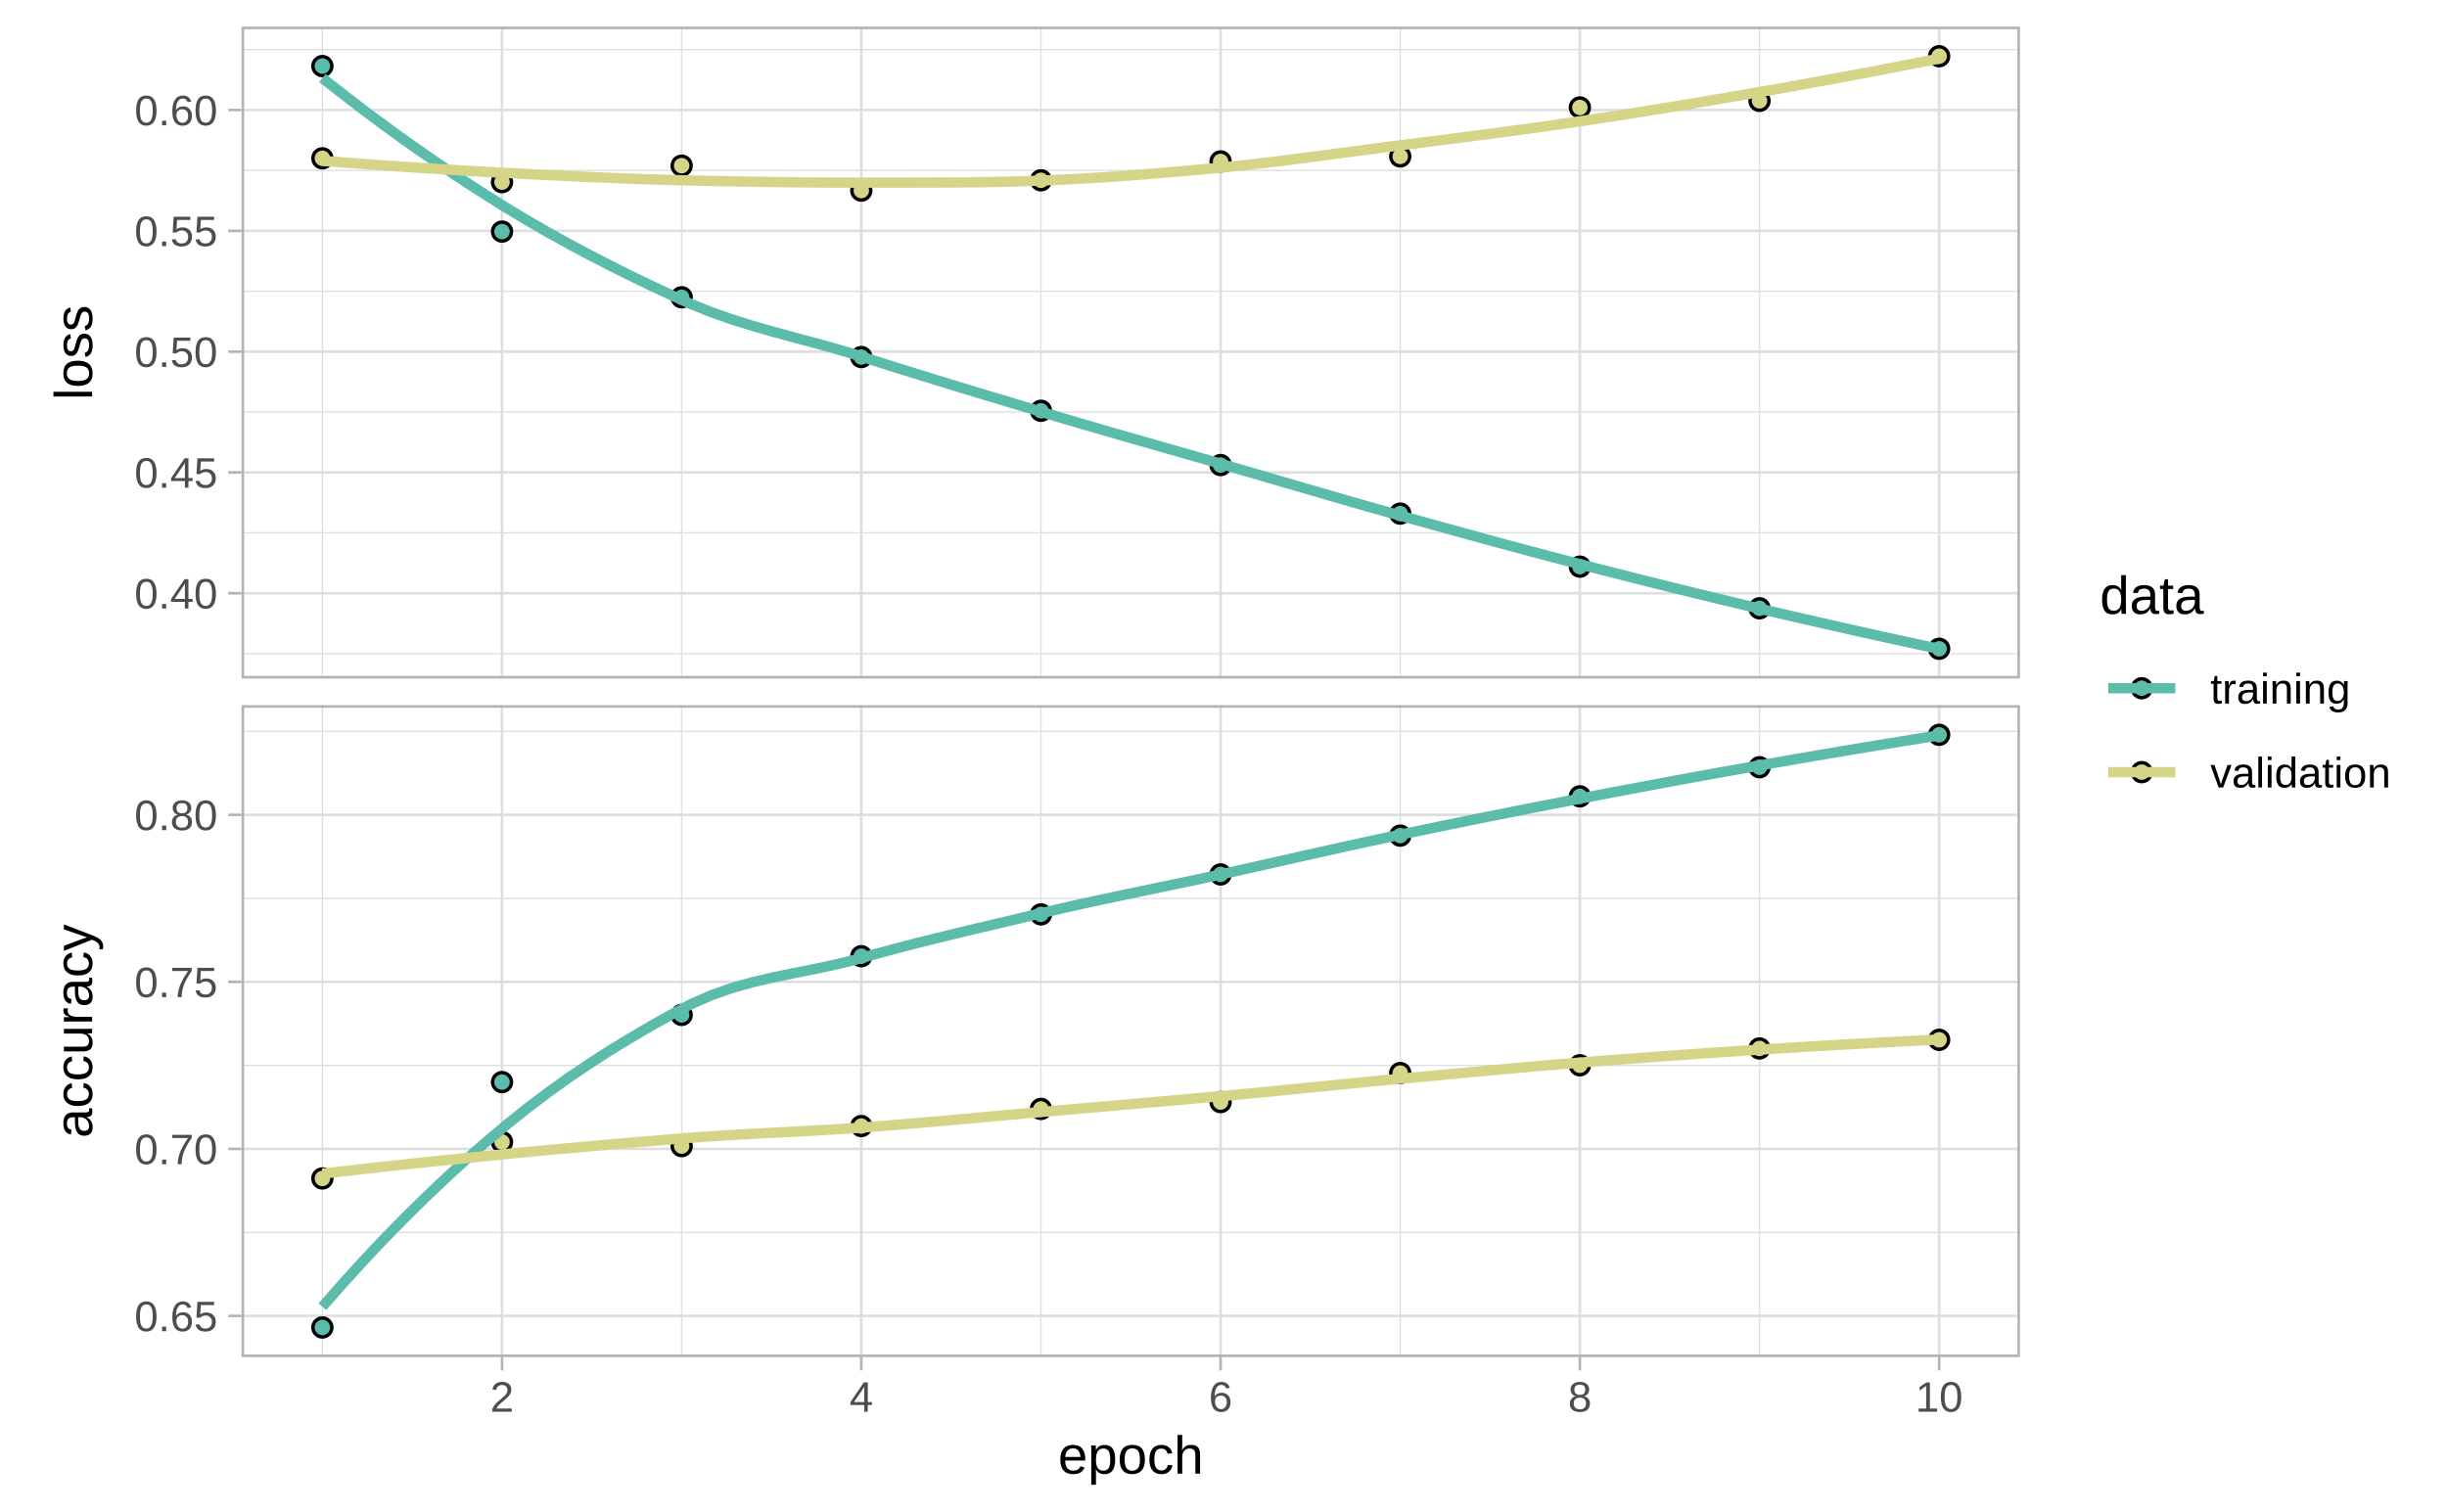
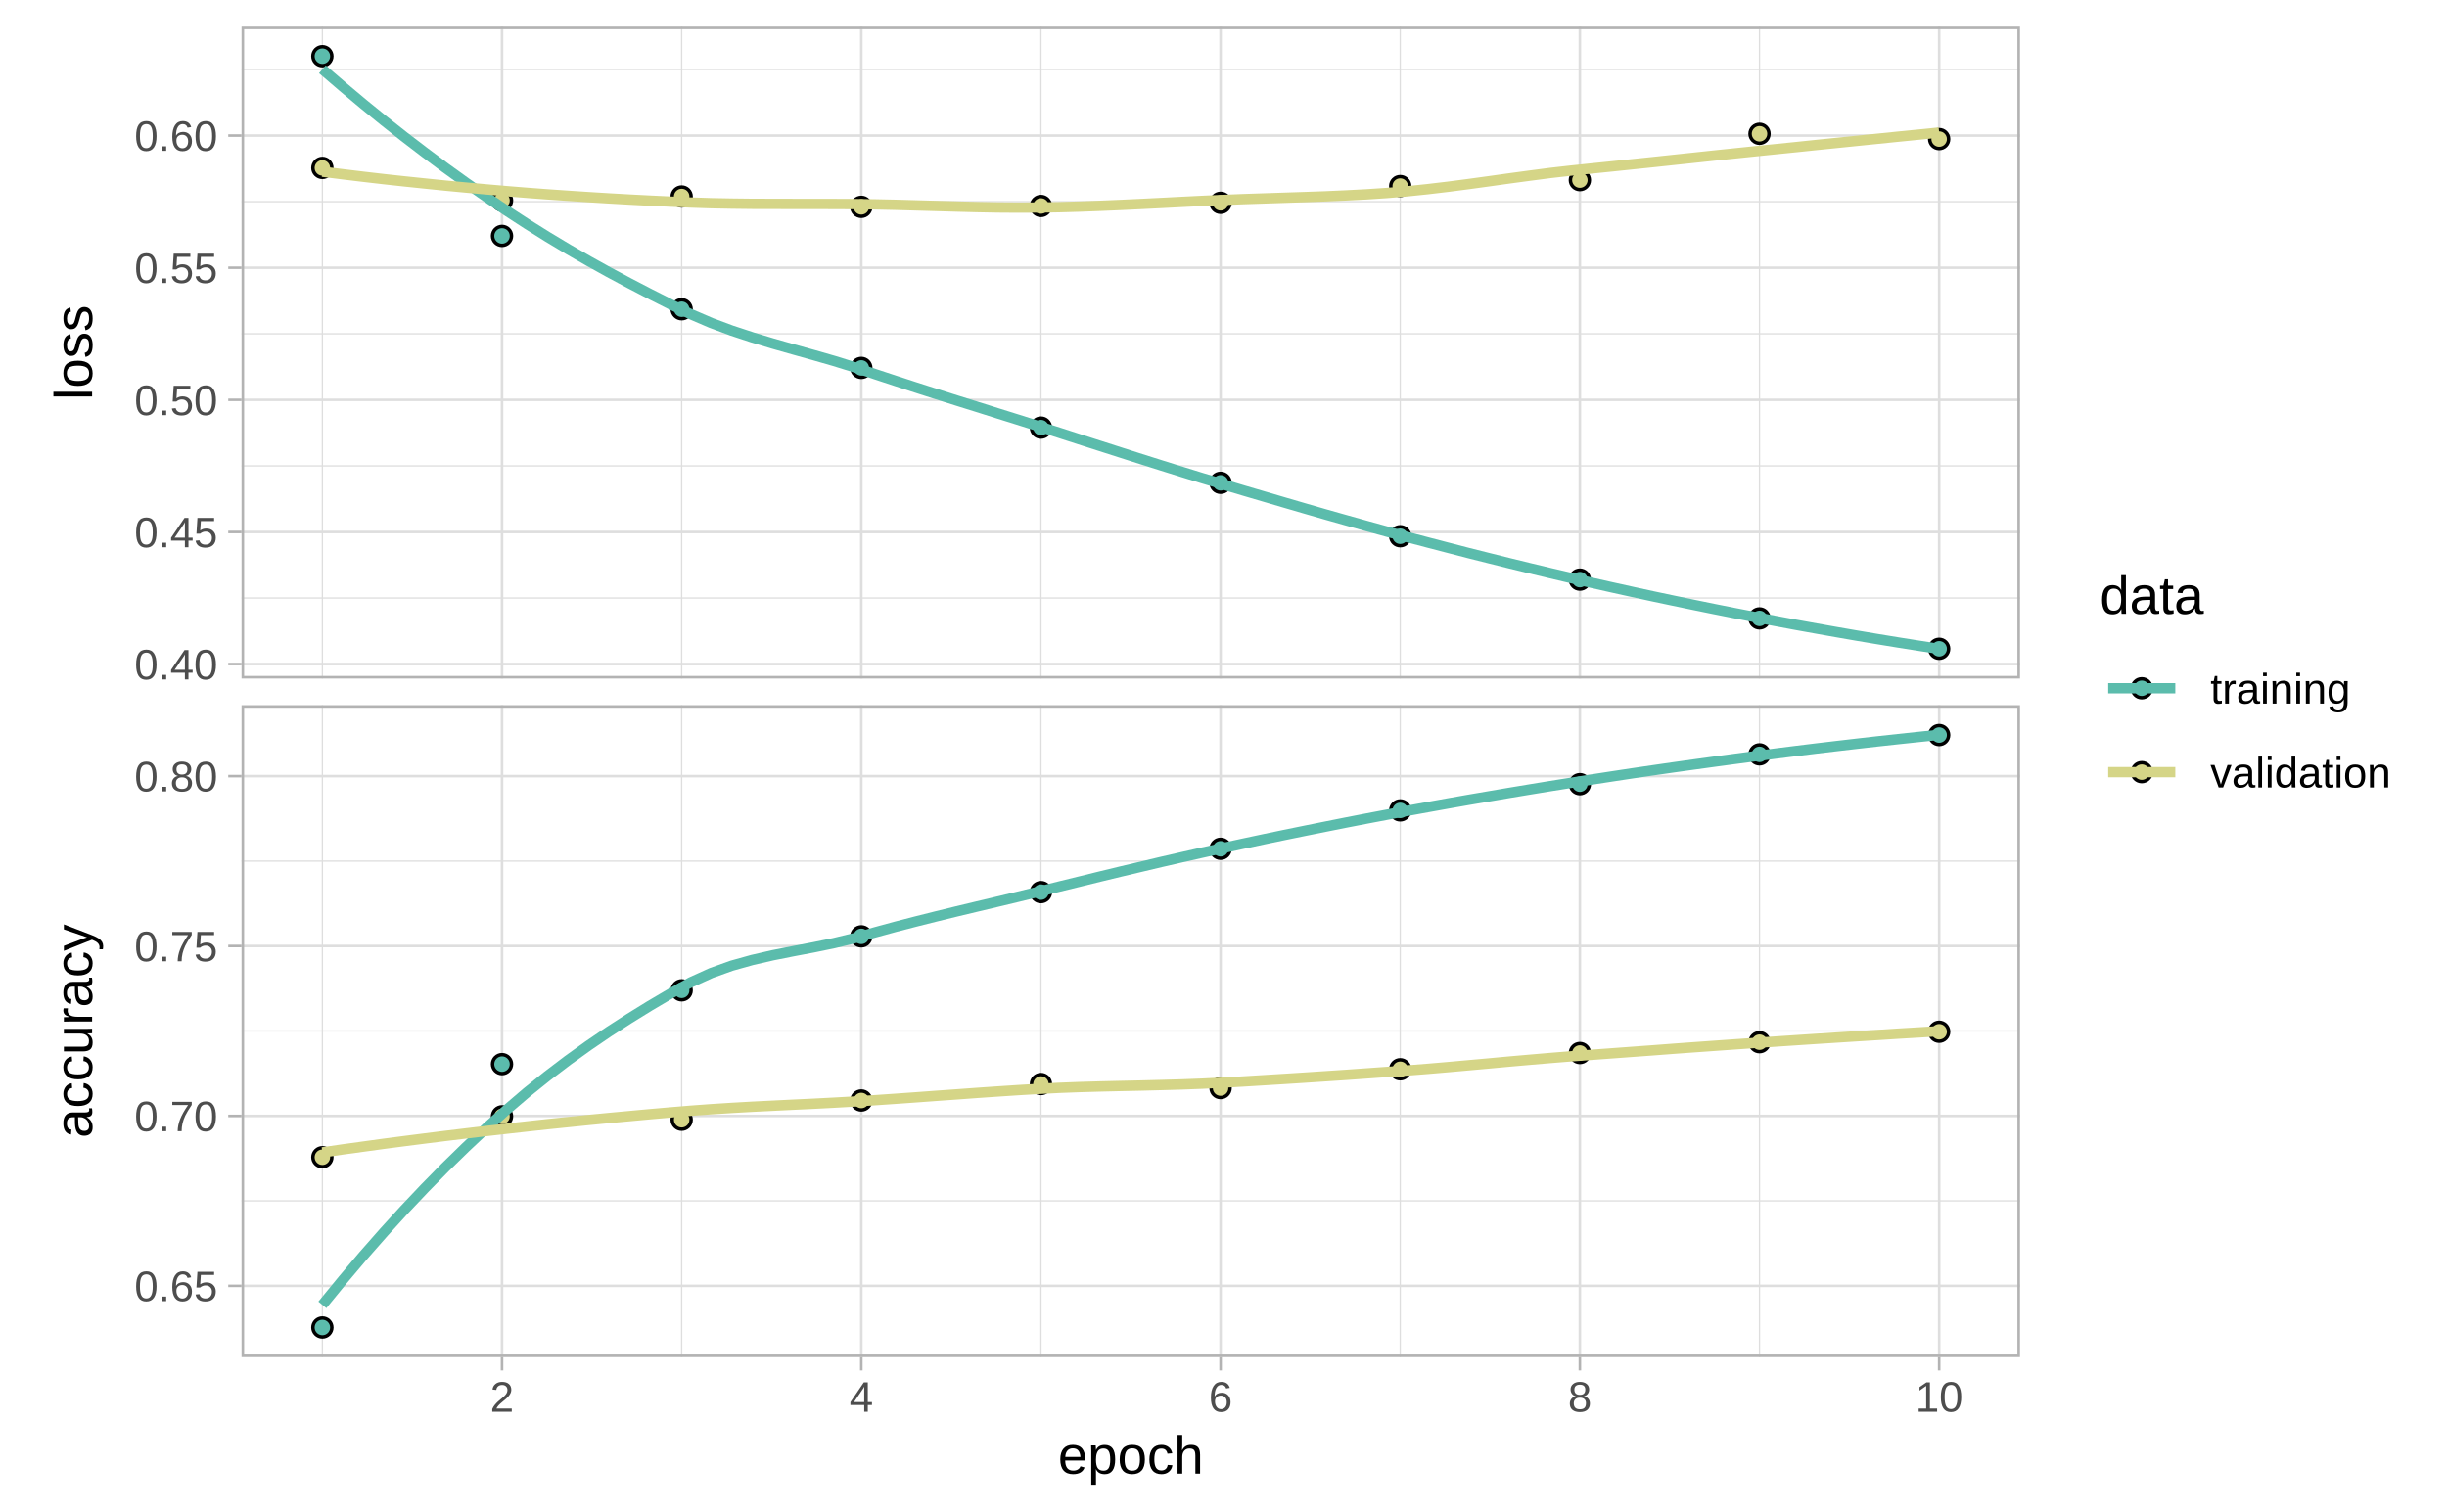
<svg xmlns="http://www.w3.org/2000/svg" class="svglite" width="504.00pt" height="311.47pt" viewBox="0 0 504.00 311.47">
  <defs>
    <style type="text/css">
    .svglite line, .svglite polyline, .svglite polygon, .svglite path, .svglite rect, .svglite circle {
      fill: none;
      stroke: #000000;
      stroke-linecap: round;
      stroke-linejoin: round;
      stroke-miterlimit: 10.00;
    }
  </style>
  </defs>
  <rect width="100%" height="100%" style="stroke: none; fill: #FFFFFF;" />
  <defs>
    <clipPath id="cpMC4wMHw1MDQuMDB8MC4wMHwzMTEuNDc=">
      <rect x="0.00" y="0.00" width="504.00" height="311.47" />
    </clipPath>
  </defs>
  <g clip-path="url(#cpMC4wMHw1MDQuMDB8MC4wMHwzMTEuNDc=)">
    <rect x="0.00" y="0" width="504.00" height="311.47" style="stroke-width: 1.07; stroke: #FFFFFF; fill: #FFFFFF;" />
  </g>
  <defs>
    <clipPath id="cpNDkuNzV8NDE2LjA1fDUuNDh8MTM5Ljc4">
      <rect x="49.75" y="5.48" width="366.30" height="134.30" />
    </clipPath>
  </defs>
  <g clip-path="url(#cpNDkuNzV8NDE2LjA1fDUuNDh8MTM5Ljc4)">
    <rect x="49.75" y="5.48" width="366.30" height="134.30" style="stroke-width: 1.07; stroke: none; fill: #FFFFFF;" />
-     <polyline points="49.75,134.65 416.05,134.65 " style="stroke-width: 0.27; stroke: #DEDEDE; stroke-linecap: butt;" />
-     <polyline points="49.75,109.76 416.05,109.76 " style="stroke-width: 0.27; stroke: #DEDEDE; stroke-linecap: butt;" />
-     <polyline points="49.75,84.88 416.05,84.88 " style="stroke-width: 0.27; stroke: #DEDEDE; stroke-linecap: butt;" />
-     <polyline points="49.75,59.99 416.05,59.99 " style="stroke-width: 0.27; stroke: #DEDEDE; stroke-linecap: butt;" />
-     <polyline points="49.75,35.11 416.05,35.11 " style="stroke-width: 0.27; stroke: #DEDEDE; stroke-linecap: butt;" />
-     <polyline points="49.75,10.22 416.05,10.22 " style="stroke-width: 0.27; stroke: #DEDEDE; stroke-linecap: butt;" />
+     <polyline points="49.75,123.19 416.05,123.19 " style="stroke-width: 0.27; stroke: #DEDEDE; stroke-linecap: butt;" />
+     <polyline points="49.75,95.98 416.05,95.98 " style="stroke-width: 0.27; stroke: #DEDEDE; stroke-linecap: butt;" />
+     <polyline points="49.75,68.76 416.05,68.76 " style="stroke-width: 0.27; stroke: #DEDEDE; stroke-linecap: butt;" />
+     <polyline points="49.75,41.54 416.05,41.54 " style="stroke-width: 0.27; stroke: #DEDEDE; stroke-linecap: butt;" />
+     <polyline points="49.75,14.32 416.05,14.32 " style="stroke-width: 0.27; stroke: #DEDEDE; stroke-linecap: butt;" />
    <polyline points="66.40,139.78 66.40,5.48 " style="stroke-width: 0.27; stroke: #DEDEDE; stroke-linecap: butt;" />
    <polyline points="140.40,139.78 140.40,5.48 " style="stroke-width: 0.27; stroke: #DEDEDE; stroke-linecap: butt;" />
    <polyline points="214.40,139.78 214.40,5.48 " style="stroke-width: 0.27; stroke: #DEDEDE; stroke-linecap: butt;" />
    <polyline points="288.40,139.78 288.40,5.48 " style="stroke-width: 0.27; stroke: #DEDEDE; stroke-linecap: butt;" />
    <polyline points="362.40,139.78 362.40,5.48 " style="stroke-width: 0.27; stroke: #DEDEDE; stroke-linecap: butt;" />
-     <polyline points="49.75,122.21 416.05,122.21 " style="stroke-width: 0.53; stroke: #DEDEDE; stroke-linecap: butt;" />
-     <polyline points="49.75,97.32 416.05,97.32 " style="stroke-width: 0.53; stroke: #DEDEDE; stroke-linecap: butt;" />
-     <polyline points="49.75,72.44 416.05,72.44 " style="stroke-width: 0.53; stroke: #DEDEDE; stroke-linecap: butt;" />
-     <polyline points="49.75,47.55 416.05,47.55 " style="stroke-width: 0.53; stroke: #DEDEDE; stroke-linecap: butt;" />
-     <polyline points="49.75,22.67 416.05,22.67 " style="stroke-width: 0.53; stroke: #DEDEDE; stroke-linecap: butt;" />
+     <polyline points="49.75,136.80 416.05,136.80 " style="stroke-width: 0.53; stroke: #DEDEDE; stroke-linecap: butt;" />
+     <polyline points="49.75,109.59 416.05,109.59 " style="stroke-width: 0.53; stroke: #DEDEDE; stroke-linecap: butt;" />
+     <polyline points="49.75,82.37 416.05,82.37 " style="stroke-width: 0.53; stroke: #DEDEDE; stroke-linecap: butt;" />
+     <polyline points="49.75,55.15 416.05,55.15 " style="stroke-width: 0.53; stroke: #DEDEDE; stroke-linecap: butt;" />
+     <polyline points="49.75,27.93 416.05,27.93 " style="stroke-width: 0.53; stroke: #DEDEDE; stroke-linecap: butt;" />
    <polyline points="103.40,139.78 103.40,5.48 " style="stroke-width: 0.53; stroke: #DEDEDE; stroke-linecap: butt;" />
    <polyline points="177.40,139.78 177.40,5.48 " style="stroke-width: 0.53; stroke: #DEDEDE; stroke-linecap: butt;" />
    <polyline points="251.40,139.78 251.40,5.48 " style="stroke-width: 0.53; stroke: #DEDEDE; stroke-linecap: butt;" />
    <polyline points="325.40,139.78 325.40,5.48 " style="stroke-width: 0.53; stroke: #DEDEDE; stroke-linecap: butt;" />
    <polyline points="399.40,139.78 399.40,5.48 " style="stroke-width: 0.53; stroke: #DEDEDE; stroke-linecap: butt;" />
-     <circle cx="66.40" cy="13.61" r="1.95" style="stroke-width: 0.71; fill: #5BBCAC;" />
-     <circle cx="103.40" cy="47.71" r="1.95" style="stroke-width: 0.71; fill: #5BBCAC;" />
-     <circle cx="140.40" cy="61.24" r="1.95" style="stroke-width: 0.71; fill: #5BBCAC;" />
-     <circle cx="177.40" cy="73.55" r="1.95" style="stroke-width: 0.71; fill: #5BBCAC;" />
-     <circle cx="214.40" cy="84.62" r="1.95" style="stroke-width: 0.71; fill: #5BBCAC;" />
-     <circle cx="251.40" cy="95.80" r="1.95" style="stroke-width: 0.71; fill: #5BBCAC;" />
-     <circle cx="288.40" cy="105.80" r="1.95" style="stroke-width: 0.71; fill: #5BBCAC;" />
-     <circle cx="325.40" cy="116.73" r="1.95" style="stroke-width: 0.71; fill: #5BBCAC;" />
-     <circle cx="362.40" cy="125.31" r="1.95" style="stroke-width: 0.71; fill: #5BBCAC;" />
+     <circle cx="66.40" cy="11.58" r="1.95" style="stroke-width: 0.71; fill: #5BBCAC;" />
+     <circle cx="103.40" cy="48.60" r="1.95" style="stroke-width: 0.71; fill: #5BBCAC;" />
+     <circle cx="140.40" cy="63.70" r="1.95" style="stroke-width: 0.71; fill: #5BBCAC;" />
+     <circle cx="177.40" cy="75.79" r="1.95" style="stroke-width: 0.71; fill: #5BBCAC;" />
+     <circle cx="214.40" cy="88.09" r="1.95" style="stroke-width: 0.71; fill: #5BBCAC;" />
+     <circle cx="251.40" cy="99.46" r="1.95" style="stroke-width: 0.71; fill: #5BBCAC;" />
+     <circle cx="288.40" cy="110.46" r="1.95" style="stroke-width: 0.71; fill: #5BBCAC;" />
+     <circle cx="325.40" cy="119.40" r="1.95" style="stroke-width: 0.71; fill: #5BBCAC;" />
+     <circle cx="362.40" cy="127.39" r="1.95" style="stroke-width: 0.71; fill: #5BBCAC;" />
    <circle cx="399.40" cy="133.65" r="1.95" style="stroke-width: 0.71; fill: #5BBCAC;" />
-     <circle cx="66.40" cy="32.61" r="1.95" style="stroke-width: 0.71; fill: #D5D587;" />
-     <circle cx="103.40" cy="37.52" r="1.95" style="stroke-width: 0.71; fill: #D5D587;" />
-     <circle cx="140.40" cy="34.13" r="1.95" style="stroke-width: 0.71; fill: #D5D587;" />
-     <circle cx="177.40" cy="39.26" r="1.95" style="stroke-width: 0.71; fill: #D5D587;" />
-     <circle cx="214.40" cy="37.14" r="1.95" style="stroke-width: 0.71; fill: #D5D587;" />
-     <circle cx="251.40" cy="33.26" r="1.95" style="stroke-width: 0.71; fill: #D5D587;" />
-     <circle cx="288.40" cy="32.22" r="1.95" style="stroke-width: 0.71; fill: #D5D587;" />
-     <circle cx="325.40" cy="22.14" r="1.95" style="stroke-width: 0.71; fill: #D5D587;" />
-     <circle cx="362.40" cy="20.77" r="1.95" style="stroke-width: 0.71; fill: #D5D587;" />
-     <circle cx="399.40" cy="11.58" r="1.95" style="stroke-width: 0.71; fill: #D5D587;" />
-     <polyline points="66.40,16.07 70.62,19.39 74.83,22.63 79.05,25.77 83.26,28.83 87.48,31.79 91.69,34.68 95.91,37.48 100.12,40.20 104.34,42.84 108.55,45.37 112.77,47.81 116.98,50.15 121.20,52.40 125.41,54.57 129.63,56.68 133.84,58.72 138.06,60.70 142.27,62.61 146.49,64.30 150.70,65.78 154.92,67.10 159.13,68.31 163.35,69.46 167.57,70.59 171.78,71.75 176.00,73.00 180.21,74.35 184.43,75.68 188.64,76.99 192.86,78.30 197.07,79.59 201.29,80.87 205.50,82.14 209.72,83.41 213.93,84.68 218.15,85.94 222.36,87.18 226.58,88.41 230.79,89.63 235.01,90.84 239.22,92.04 243.44,93.25 247.65,94.45 251.87,95.67 256.08,96.90 260.30,98.13 264.52,99.36 268.73,100.59 272.95,101.81 277.16,103.03 281.38,104.24 285.59,105.43 289.81,106.61 294.02,107.78 298.24,108.94 302.45,110.10 306.67,111.26 310.88,112.40 315.10,113.53 319.31,114.64 323.53,115.74 327.74,116.83 331.96,117.90 336.17,118.97 340.39,120.03 344.60,121.08 348.82,122.11 353.03,123.14 357.25,124.15 361.47,125.16 365.68,126.15 369.90,127.13 374.11,128.09 378.33,129.05 382.54,130.00 386.76,130.94 390.97,131.86 395.19,132.78 399.40,133.68 " style="stroke-width: 2.13; stroke: #5BBCAC; stroke-linecap: butt;" />
-     <polyline points="66.40,33.13 70.62,33.45 74.83,33.77 79.05,34.07 83.26,34.36 87.48,34.64 91.69,34.90 95.91,35.16 100.12,35.40 104.34,35.63 108.55,35.85 112.77,36.06 116.98,36.26 121.20,36.45 125.41,36.63 129.63,36.80 133.84,36.94 138.06,37.07 142.27,37.18 146.49,37.27 150.70,37.36 154.92,37.43 159.13,37.50 163.35,37.55 167.57,37.59 171.78,37.61 176.00,37.62 180.21,37.61 184.43,37.61 188.64,37.61 192.86,37.60 197.07,37.58 201.29,37.54 205.50,37.47 209.72,37.37 213.93,37.22 218.15,37.04 222.36,36.82 226.58,36.57 230.79,36.29 235.01,35.97 239.22,35.63 243.44,35.27 247.65,34.89 251.87,34.49 256.08,34.05 260.30,33.57 264.52,33.06 268.73,32.52 272.95,31.96 277.16,31.40 281.38,30.84 285.59,30.29 289.81,29.75 294.02,29.22 298.24,28.68 302.45,28.14 306.67,27.59 310.88,27.03 315.10,26.46 319.31,25.87 323.53,25.26 327.74,24.64 331.96,23.99 336.17,23.34 340.39,22.66 344.60,21.98 348.82,21.28 353.03,20.57 357.25,19.85 361.47,19.12 365.68,18.39 369.90,17.64 374.11,16.87 378.33,16.10 382.54,15.32 386.76,14.52 390.97,13.71 395.19,12.89 399.40,12.06 " style="stroke-width: 2.13; stroke: #D5D587; stroke-linecap: butt;" />
+     <circle cx="66.40" cy="34.59" r="1.95" style="stroke-width: 0.71; fill: #D5D587;" />
+     <circle cx="103.40" cy="41.30" r="1.95" style="stroke-width: 0.71; fill: #D5D587;" />
+     <circle cx="140.40" cy="40.48" r="1.95" style="stroke-width: 0.71; fill: #D5D587;" />
+     <circle cx="177.40" cy="42.61" r="1.95" style="stroke-width: 0.71; fill: #D5D587;" />
+     <circle cx="214.40" cy="42.43" r="1.95" style="stroke-width: 0.71; fill: #D5D587;" />
+     <circle cx="251.40" cy="41.78" r="1.95" style="stroke-width: 0.71; fill: #D5D587;" />
+     <circle cx="288.40" cy="38.33" r="1.95" style="stroke-width: 0.71; fill: #D5D587;" />
+     <circle cx="325.40" cy="37.10" r="1.95" style="stroke-width: 0.71; fill: #D5D587;" />
+     <circle cx="362.40" cy="27.56" r="1.95" style="stroke-width: 0.71; fill: #D5D587;" />
+     <circle cx="399.40" cy="28.65" r="1.95" style="stroke-width: 0.71; fill: #D5D587;" />
+     <polyline points="66.40,14.27 70.62,17.89 74.83,21.42 79.05,24.85 83.26,28.18 87.48,31.41 91.69,34.55 95.91,37.59 100.12,40.54 104.34,43.41 108.55,46.15 112.77,48.79 116.98,51.32 121.20,53.75 125.41,56.09 129.63,58.35 133.84,60.54 138.06,62.67 142.27,64.72 146.49,66.53 150.70,68.10 154.92,69.49 159.13,70.76 163.35,71.96 167.57,73.14 171.78,74.35 176.00,75.66 180.21,77.07 184.43,78.46 188.64,79.83 192.86,81.18 197.07,82.51 201.29,83.83 205.50,85.16 209.72,86.48 213.93,87.81 218.15,89.15 222.36,90.51 226.58,91.86 230.79,93.21 235.01,94.56 239.22,95.89 243.44,97.21 247.65,98.51 251.87,99.77 256.08,101.03 260.30,102.27 264.52,103.51 268.73,104.74 272.95,105.96 277.16,107.15 281.38,108.33 285.59,109.49 289.81,110.62 294.02,111.73 298.24,112.83 302.45,113.92 306.67,114.98 310.88,116.03 315.10,117.06 319.31,118.07 323.53,119.06 327.74,120.03 331.96,120.98 336.17,121.91 340.39,122.83 344.60,123.72 348.82,124.60 353.03,125.46 357.25,126.30 361.47,127.12 365.68,127.92 369.90,128.71 374.11,129.47 378.33,130.22 382.54,130.95 386.76,131.66 390.97,132.35 395.19,133.02 399.40,133.68 " style="stroke-width: 2.13; stroke: #5BBCAC; stroke-linecap: butt;" />
+     <polyline points="66.40,35.37 70.62,35.90 74.83,36.41 79.05,36.90 83.26,37.36 87.48,37.80 91.69,38.23 95.91,38.63 100.12,39.01 104.34,39.38 108.55,39.72 112.77,40.04 116.98,40.33 121.20,40.61 125.41,40.87 129.63,41.11 133.84,41.33 138.06,41.53 142.27,41.72 146.49,41.86 150.70,41.94 154.92,41.99 159.13,42.00 163.35,42.01 167.57,42.01 171.78,42.02 176.00,42.04 180.21,42.10 184.43,42.19 188.64,42.31 192.86,42.43 197.07,42.55 201.29,42.66 205.50,42.74 209.72,42.77 213.93,42.75 218.15,42.68 222.36,42.56 226.58,42.40 230.79,42.22 235.01,42.02 239.22,41.81 243.44,41.59 247.65,41.38 251.87,41.19 256.08,41.02 260.30,40.88 264.52,40.74 268.73,40.60 272.95,40.45 277.16,40.26 281.38,40.04 285.59,39.76 289.81,39.41 294.02,38.97 298.24,38.47 302.45,37.92 306.67,37.34 310.88,36.75 315.10,36.18 319.31,35.63 323.53,35.15 327.74,34.71 331.96,34.28 336.17,33.84 340.39,33.40 344.60,32.95 348.82,32.50 353.03,32.05 357.25,31.61 361.47,31.17 365.68,30.74 369.90,30.31 374.11,29.87 378.33,29.44 382.54,29.01 386.76,28.58 390.97,28.15 395.19,27.73 399.40,27.30 " style="stroke-width: 2.13; stroke: #D5D587; stroke-linecap: butt;" />
    <rect x="49.75" y="5.48" width="366.30" height="134.30" style="stroke-width: 1.07; stroke: #B3B3B3;" />
  </g>
  <g clip-path="url(#cpMC4wMHw1MDQuMDB8MC4wMHwzMTEuNDc=)">
</g>
  <defs>
    <clipPath id="cpNDkuNzV8NDE2LjA1fDE0NS4yNnwyNzkuNTc=">
      <rect x="49.75" y="145.26" width="366.30" height="134.30" />
    </clipPath>
  </defs>
  <g clip-path="url(#cpNDkuNzV8NDE2LjA1fDE0NS4yNnwyNzkuNTc=)">
    <rect x="49.75" y="145.26" width="366.30" height="134.30" style="stroke-width: 1.07; stroke: none; fill: #FFFFFF;" />
-     <polyline points="49.75,253.88 416.05,253.88 " style="stroke-width: 0.27; stroke: #DEDEDE; stroke-linecap: butt;" />
-     <polyline points="49.75,219.47 416.05,219.47 " style="stroke-width: 0.27; stroke: #DEDEDE; stroke-linecap: butt;" />
-     <polyline points="49.75,185.06 416.05,185.06 " style="stroke-width: 0.27; stroke: #DEDEDE; stroke-linecap: butt;" />
-     <polyline points="49.75,150.65 416.05,150.65 " style="stroke-width: 0.27; stroke: #DEDEDE; stroke-linecap: butt;" />
+     <polyline points="49.75,247.38 416.05,247.38 " style="stroke-width: 0.27; stroke: #DEDEDE; stroke-linecap: butt;" />
+     <polyline points="49.75,212.38 416.05,212.38 " style="stroke-width: 0.27; stroke: #DEDEDE; stroke-linecap: butt;" />
+     <polyline points="49.75,177.38 416.05,177.38 " style="stroke-width: 0.27; stroke: #DEDEDE; stroke-linecap: butt;" />
    <polyline points="66.40,279.57 66.40,145.26 " style="stroke-width: 0.27; stroke: #DEDEDE; stroke-linecap: butt;" />
    <polyline points="140.40,279.57 140.40,145.26 " style="stroke-width: 0.27; stroke: #DEDEDE; stroke-linecap: butt;" />
    <polyline points="214.40,279.57 214.40,145.26 " style="stroke-width: 0.27; stroke: #DEDEDE; stroke-linecap: butt;" />
    <polyline points="288.40,279.57 288.40,145.26 " style="stroke-width: 0.27; stroke: #DEDEDE; stroke-linecap: butt;" />
    <polyline points="362.40,279.57 362.40,145.26 " style="stroke-width: 0.27; stroke: #DEDEDE; stroke-linecap: butt;" />
-     <polyline points="49.75,271.08 416.05,271.08 " style="stroke-width: 0.53; stroke: #DEDEDE; stroke-linecap: butt;" />
-     <polyline points="49.75,236.67 416.05,236.67 " style="stroke-width: 0.53; stroke: #DEDEDE; stroke-linecap: butt;" />
-     <polyline points="49.75,202.26 416.05,202.26 " style="stroke-width: 0.53; stroke: #DEDEDE; stroke-linecap: butt;" />
-     <polyline points="49.75,167.86 416.05,167.86 " style="stroke-width: 0.53; stroke: #DEDEDE; stroke-linecap: butt;" />
+     <polyline points="49.75,264.88 416.05,264.88 " style="stroke-width: 0.53; stroke: #DEDEDE; stroke-linecap: butt;" />
+     <polyline points="49.75,229.88 416.05,229.88 " style="stroke-width: 0.53; stroke: #DEDEDE; stroke-linecap: butt;" />
+     <polyline points="49.75,194.88 416.05,194.88 " style="stroke-width: 0.53; stroke: #DEDEDE; stroke-linecap: butt;" />
+     <polyline points="49.75,159.88 416.05,159.88 " style="stroke-width: 0.53; stroke: #DEDEDE; stroke-linecap: butt;" />
    <polyline points="103.40,279.57 103.40,145.26 " style="stroke-width: 0.53; stroke: #DEDEDE; stroke-linecap: butt;" />
    <polyline points="177.40,279.57 177.40,145.26 " style="stroke-width: 0.53; stroke: #DEDEDE; stroke-linecap: butt;" />
    <polyline points="251.40,279.57 251.40,145.26 " style="stroke-width: 0.53; stroke: #DEDEDE; stroke-linecap: butt;" />
    <polyline points="325.40,279.57 325.40,145.26 " style="stroke-width: 0.53; stroke: #DEDEDE; stroke-linecap: butt;" />
    <polyline points="399.40,279.57 399.40,145.26 " style="stroke-width: 0.53; stroke: #DEDEDE; stroke-linecap: butt;" />
    <circle cx="66.40" cy="273.46" r="1.95" style="stroke-width: 0.71; fill: #5BBCAC;" />
-     <circle cx="103.40" cy="222.91" r="1.95" style="stroke-width: 0.71; fill: #5BBCAC;" />
-     <circle cx="140.40" cy="209.07" r="1.95" style="stroke-width: 0.71; fill: #5BBCAC;" />
-     <circle cx="177.40" cy="196.98" r="1.95" style="stroke-width: 0.71; fill: #5BBCAC;" />
-     <circle cx="214.40" cy="188.36" r="1.95" style="stroke-width: 0.71; fill: #5BBCAC;" />
-     <circle cx="251.40" cy="180.13" r="1.95" style="stroke-width: 0.71; fill: #5BBCAC;" />
-     <circle cx="288.40" cy="172.14" r="1.95" style="stroke-width: 0.71; fill: #5BBCAC;" />
-     <circle cx="325.40" cy="164.05" r="1.95" style="stroke-width: 0.71; fill: #5BBCAC;" />
-     <circle cx="362.40" cy="158.05" r="1.95" style="stroke-width: 0.71; fill: #5BBCAC;" />
-     <circle cx="399.40" cy="151.37" r="1.95" style="stroke-width: 0.71; fill: #5BBCAC;" />
-     <circle cx="66.40" cy="242.76" r="1.95" style="stroke-width: 0.71; fill: #D5D587;" />
-     <circle cx="103.40" cy="235.25" r="1.95" style="stroke-width: 0.71; fill: #D5D587;" />
-     <circle cx="140.40" cy="236.10" r="1.95" style="stroke-width: 0.71; fill: #D5D587;" />
-     <circle cx="177.40" cy="231.97" r="1.95" style="stroke-width: 0.71; fill: #D5D587;" />
-     <circle cx="214.40" cy="228.44" r="1.95" style="stroke-width: 0.71; fill: #D5D587;" />
-     <circle cx="251.40" cy="227.03" r="1.95" style="stroke-width: 0.71; fill: #D5D587;" />
-     <circle cx="288.40" cy="221.05" r="1.95" style="stroke-width: 0.71; fill: #D5D587;" />
-     <circle cx="325.40" cy="219.45" r="1.95" style="stroke-width: 0.71; fill: #D5D587;" />
-     <circle cx="362.40" cy="215.98" r="1.95" style="stroke-width: 0.71; fill: #D5D587;" />
-     <circle cx="399.40" cy="214.20" r="1.95" style="stroke-width: 0.71; fill: #D5D587;" />
-     <polyline points="66.40,269.19 70.62,264.39 74.83,259.75 79.05,255.28 83.26,250.97 87.48,246.81 91.69,242.81 95.91,238.95 100.12,235.25 104.34,231.70 108.55,228.32 112.77,225.13 116.98,222.11 121.20,219.25 125.41,216.53 129.63,213.95 133.84,211.48 138.06,209.11 142.27,206.88 146.49,205.03 150.70,203.55 154.92,202.36 159.13,201.37 163.35,200.50 167.57,199.66 171.78,198.77 176.00,197.74 180.21,196.56 184.43,195.42 188.64,194.33 192.86,193.28 197.07,192.25 201.29,191.24 205.50,190.25 209.72,189.25 213.93,188.24 218.15,187.25 222.36,186.30 226.58,185.38 230.79,184.49 235.01,183.61 239.22,182.73 243.44,181.85 247.65,180.96 251.87,180.04 256.08,179.10 260.30,178.15 264.52,177.20 268.73,176.25 272.95,175.31 277.16,174.37 281.38,173.45 285.59,172.54 289.81,171.65 294.02,170.78 298.24,169.91 302.45,169.05 306.67,168.20 310.88,167.36 315.10,166.52 319.31,165.70 323.53,164.88 327.74,164.07 331.96,163.26 336.17,162.47 340.39,161.68 344.60,160.89 348.82,160.12 353.03,159.35 357.25,158.60 361.47,157.85 365.68,157.11 369.90,156.38 374.11,155.65 378.33,154.94 382.54,154.23 386.76,153.53 390.97,152.84 395.19,152.15 399.40,151.48 " style="stroke-width: 2.13; stroke: #5BBCAC; stroke-linecap: butt;" />
-     <polyline points="66.40,241.77 70.62,241.29 74.83,240.81 79.05,240.34 83.26,239.89 87.48,239.44 91.69,239.00 95.91,238.57 100.12,238.14 104.34,237.72 108.55,237.32 112.77,236.92 116.98,236.54 121.20,236.16 125.41,235.79 129.63,235.42 133.84,235.07 138.06,234.71 142.27,234.37 146.49,234.07 150.70,233.81 154.92,233.57 159.13,233.35 163.35,233.13 167.57,232.91 171.78,232.66 176.00,232.39 180.21,232.07 184.43,231.73 188.64,231.38 192.86,231.01 197.07,230.64 201.29,230.26 205.50,229.87 209.72,229.49 213.93,229.12 218.15,228.75 222.36,228.38 226.58,228.01 230.79,227.64 235.01,227.27 239.22,226.90 243.44,226.53 247.65,226.15 251.87,225.77 256.08,225.38 260.30,224.98 264.52,224.56 268.73,224.14 272.95,223.72 277.16,223.30 281.38,222.89 285.59,222.48 289.81,222.09 294.02,221.70 298.24,221.31 302.45,220.92 306.67,220.52 310.88,220.14 315.10,219.76 319.31,219.40 323.53,219.05 327.74,218.71 331.96,218.39 336.17,218.07 340.39,217.75 344.60,217.44 348.82,217.14 353.03,216.85 357.25,216.57 361.47,216.29 365.68,216.02 369.90,215.76 374.11,215.51 378.33,215.26 382.54,215.03 386.76,214.79 390.97,214.57 395.19,214.35 399.40,214.14 " style="stroke-width: 2.13; stroke: #D5D587; stroke-linecap: butt;" />
+     <circle cx="103.40" cy="219.21" r="1.95" style="stroke-width: 0.71; fill: #5BBCAC;" />
+     <circle cx="140.40" cy="204.01" r="1.95" style="stroke-width: 0.71; fill: #5BBCAC;" />
+     <circle cx="177.40" cy="192.89" r="1.95" style="stroke-width: 0.71; fill: #5BBCAC;" />
+     <circle cx="214.40" cy="183.78" r="1.95" style="stroke-width: 0.71; fill: #5BBCAC;" />
+     <circle cx="251.40" cy="174.85" r="1.95" style="stroke-width: 0.71; fill: #5BBCAC;" />
+     <circle cx="288.40" cy="166.94" r="1.95" style="stroke-width: 0.71; fill: #5BBCAC;" />
+     <circle cx="325.40" cy="161.54" r="1.95" style="stroke-width: 0.71; fill: #5BBCAC;" />
+     <circle cx="362.40" cy="155.40" r="1.95" style="stroke-width: 0.71; fill: #5BBCAC;" />
+     <circle cx="399.40" cy="151.42" r="1.95" style="stroke-width: 0.71; fill: #5BBCAC;" />
+     <circle cx="66.40" cy="238.39" r="1.95" style="stroke-width: 0.71; fill: #D5D587;" />
+     <circle cx="103.40" cy="229.96" r="1.95" style="stroke-width: 0.71; fill: #D5D587;" />
+     <circle cx="140.40" cy="230.66" r="1.95" style="stroke-width: 0.71; fill: #D5D587;" />
+     <circle cx="177.40" cy="226.70" r="1.95" style="stroke-width: 0.71; fill: #D5D587;" />
+     <circle cx="214.40" cy="223.31" r="1.95" style="stroke-width: 0.71; fill: #D5D587;" />
+     <circle cx="251.40" cy="224.14" r="1.95" style="stroke-width: 0.71; fill: #D5D587;" />
+     <circle cx="288.40" cy="220.27" r="1.95" style="stroke-width: 0.71; fill: #D5D587;" />
+     <circle cx="325.40" cy="216.92" r="1.95" style="stroke-width: 0.71; fill: #D5D587;" />
+     <circle cx="362.40" cy="214.69" r="1.95" style="stroke-width: 0.71; fill: #D5D587;" />
+     <circle cx="399.40" cy="212.54" r="1.95" style="stroke-width: 0.71; fill: #D5D587;" />
+     <polyline points="66.40,268.80 70.62,263.64 74.83,258.66 79.05,253.86 83.26,249.23 87.48,244.77 91.69,240.48 95.91,236.36 100.12,232.40 104.34,228.61 108.55,225.01 112.77,221.62 116.98,218.42 121.20,215.39 125.41,212.52 129.63,209.80 133.84,207.20 138.06,204.71 142.27,202.36 146.49,200.45 150.70,198.94 154.92,197.76 159.13,196.79 163.35,195.95 167.57,195.15 171.78,194.28 176.00,193.26 180.21,192.07 184.43,190.92 188.64,189.83 192.86,188.77 197.07,187.74 201.29,186.73 205.50,185.73 209.72,184.72 213.93,183.69 218.15,182.64 222.36,181.61 226.58,180.57 230.79,179.55 235.01,178.55 239.22,177.55 243.44,176.58 247.65,175.63 251.87,174.70 256.08,173.79 260.30,172.89 264.52,172.01 268.73,171.15 272.95,170.30 277.16,169.46 281.38,168.64 285.59,167.84 289.81,167.04 294.02,166.27 298.24,165.51 302.45,164.77 306.67,164.05 310.88,163.33 315.10,162.63 319.31,161.94 323.53,161.27 327.74,160.60 331.96,159.95 336.17,159.31 340.39,158.69 344.60,158.08 348.82,157.49 353.03,156.91 357.25,156.34 361.47,155.78 365.68,155.24 369.90,154.71 374.11,154.19 378.33,153.69 382.54,153.20 386.76,152.72 390.97,152.26 395.19,151.81 399.40,151.37 " style="stroke-width: 2.13; stroke: #5BBCAC; stroke-linecap: butt;" />
+     <polyline points="66.40,237.39 70.62,236.78 74.83,236.20 79.05,235.62 83.26,235.07 87.48,234.53 91.69,234.00 95.91,233.49 100.12,232.99 104.34,232.51 108.55,232.04 112.77,231.58 116.98,231.15 121.20,230.72 125.41,230.31 129.63,229.92 133.84,229.53 138.06,229.16 142.27,228.81 146.49,228.50 150.70,228.23 154.92,227.99 159.13,227.78 163.35,227.57 167.57,227.37 171.78,227.15 176.00,226.91 180.21,226.64 184.43,226.35 188.64,226.05 192.86,225.74 197.07,225.44 201.29,225.13 205.50,224.84 209.72,224.56 213.93,224.31 218.15,224.09 222.36,223.93 226.58,223.81 230.79,223.71 235.01,223.62 239.22,223.51 243.44,223.39 247.65,223.23 251.87,223.02 256.08,222.78 260.30,222.52 264.52,222.26 268.73,221.99 272.95,221.71 277.16,221.43 281.38,221.13 285.59,220.83 289.81,220.52 294.02,220.19 298.24,219.83 302.45,219.45 306.67,219.07 310.88,218.68 315.10,218.31 319.31,217.95 323.53,217.61 327.74,217.30 331.96,216.99 336.17,216.68 340.39,216.37 344.60,216.05 348.82,215.74 353.03,215.44 357.25,215.14 361.47,214.85 365.68,214.56 369.90,214.28 374.11,214.00 378.33,213.73 382.54,213.46 386.76,213.20 390.97,212.93 395.19,212.68 399.40,212.42 " style="stroke-width: 2.13; stroke: #D5D587; stroke-linecap: butt;" />
    <rect x="49.75" y="145.26" width="366.30" height="134.30" style="stroke-width: 1.07; stroke: #B3B3B3;" />
  </g>
  <g clip-path="url(#cpMC4wMHw1MDQuMDB8MC4wMHwzMTEuNDc=)">
</g>
  <defs>
    <clipPath id="cpNS40OHwyNC41Nnw1LjQ4fDEzOS43OA==">
      <rect x="5.48" y="5.48" width="19.09" height="134.30" />
    </clipPath>
  </defs>
  <g clip-path="url(#cpNS40OHwyNC41Nnw1LjQ4fDEzOS43OA==)">
    <rect x="5.48" y="5.48" width="19.09" height="134.30" style="stroke-width: 1.07; stroke: none;" />
    <text transform="translate(18.97,72.63) rotate(-90)" text-anchor="middle" style="font-size: 11.00px; font-family: Arial;" textLength="19.56px" lengthAdjust="spacingAndGlyphs">loss</text>
  </g>
  <g clip-path="url(#cpMC4wMHw1MDQuMDB8MC4wMHwzMTEuNDc=)">
</g>
  <defs>
    <clipPath id="cpNS40OHwyNC41NnwxNDUuMjZ8Mjc5LjU3">
      <rect x="5.48" y="145.26" width="19.09" height="134.30" />
    </clipPath>
  </defs>
  <g clip-path="url(#cpNS40OHwyNC41NnwxNDUuMjZ8Mjc5LjU3)">
    <rect x="5.48" y="145.26" width="19.09" height="134.30" style="stroke-width: 1.07; stroke: none;" />
    <text transform="translate(18.97,212.42) rotate(-90)" text-anchor="middle" style="font-size: 11.00px; font-family: Arial;" textLength="44.03px" lengthAdjust="spacingAndGlyphs">accuracy</text>
  </g>
  <g clip-path="url(#cpMC4wMHw1MDQuMDB8MC4wMHwzMTEuNDc=)">
    <polyline points="103.40,282.31 103.40,279.57 " style="stroke-width: 0.53; stroke: #B3B3B3; stroke-linecap: butt;" />
    <polyline points="177.40,282.31 177.40,279.57 " style="stroke-width: 0.53; stroke: #B3B3B3; stroke-linecap: butt;" />
    <polyline points="251.40,282.31 251.40,279.57 " style="stroke-width: 0.53; stroke: #B3B3B3; stroke-linecap: butt;" />
    <polyline points="325.40,282.31 325.40,279.57 " style="stroke-width: 0.53; stroke: #B3B3B3; stroke-linecap: butt;" />
    <polyline points="399.40,282.31 399.40,279.57 " style="stroke-width: 0.53; stroke: #B3B3B3; stroke-linecap: butt;" />
    <text x="103.40" y="290.81" text-anchor="middle" style="font-size: 8.80px; fill: #4D4D4D; font-family: Arial;" textLength="4.90px" lengthAdjust="spacingAndGlyphs">2</text>
    <text x="177.40" y="290.81" text-anchor="middle" style="font-size: 8.80px; fill: #4D4D4D; font-family: Arial;" textLength="4.90px" lengthAdjust="spacingAndGlyphs">4</text>
    <text x="251.40" y="290.81" text-anchor="middle" style="font-size: 8.80px; fill: #4D4D4D; font-family: Arial;" textLength="4.90px" lengthAdjust="spacingAndGlyphs">6</text>
    <text x="325.40" y="290.81" text-anchor="middle" style="font-size: 8.80px; fill: #4D4D4D; font-family: Arial;" textLength="4.90px" lengthAdjust="spacingAndGlyphs">8</text>
    <text x="399.40" y="290.81" text-anchor="middle" style="font-size: 8.80px; fill: #4D4D4D; font-family: Arial;" textLength="9.79px" lengthAdjust="spacingAndGlyphs">10</text>
-     <text x="44.82" y="125.36" text-anchor="end" style="font-size: 8.80px; fill: #4D4D4D; font-family: Arial;" textLength="17.13px" lengthAdjust="spacingAndGlyphs">0.40</text>
-     <text x="44.82" y="100.47" text-anchor="end" style="font-size: 8.80px; fill: #4D4D4D; font-family: Arial;" textLength="17.13px" lengthAdjust="spacingAndGlyphs">0.45</text>
-     <text x="44.82" y="75.59" text-anchor="end" style="font-size: 8.80px; fill: #4D4D4D; font-family: Arial;" textLength="17.13px" lengthAdjust="spacingAndGlyphs">0.50</text>
-     <text x="44.82" y="50.70" text-anchor="end" style="font-size: 8.80px; fill: #4D4D4D; font-family: Arial;" textLength="17.13px" lengthAdjust="spacingAndGlyphs">0.55</text>
-     <text x="44.82" y="25.82" text-anchor="end" style="font-size: 8.80px; fill: #4D4D4D; font-family: Arial;" textLength="17.13px" lengthAdjust="spacingAndGlyphs">0.60</text>
-     <polyline points="47.01,122.21 49.75,122.21 " style="stroke-width: 0.53; stroke: #B3B3B3; stroke-linecap: butt;" />
-     <polyline points="47.01,97.32 49.75,97.32 " style="stroke-width: 0.53; stroke: #B3B3B3; stroke-linecap: butt;" />
-     <polyline points="47.01,72.44 49.75,72.44 " style="stroke-width: 0.53; stroke: #B3B3B3; stroke-linecap: butt;" />
-     <polyline points="47.01,47.55 49.75,47.55 " style="stroke-width: 0.53; stroke: #B3B3B3; stroke-linecap: butt;" />
-     <polyline points="47.01,22.67 49.75,22.67 " style="stroke-width: 0.53; stroke: #B3B3B3; stroke-linecap: butt;" />
-     <text x="44.82" y="274.23" text-anchor="end" style="font-size: 8.80px; fill: #4D4D4D; font-family: Arial;" textLength="17.13px" lengthAdjust="spacingAndGlyphs">0.65</text>
-     <text x="44.82" y="239.82" text-anchor="end" style="font-size: 8.80px; fill: #4D4D4D; font-family: Arial;" textLength="17.13px" lengthAdjust="spacingAndGlyphs">0.70</text>
-     <text x="44.82" y="205.42" text-anchor="end" style="font-size: 8.80px; fill: #4D4D4D; font-family: Arial;" textLength="17.13px" lengthAdjust="spacingAndGlyphs">0.75</text>
-     <text x="44.82" y="171.01" text-anchor="end" style="font-size: 8.80px; fill: #4D4D4D; font-family: Arial;" textLength="17.13px" lengthAdjust="spacingAndGlyphs">0.80</text>
-     <polyline points="47.01,271.08 49.75,271.08 " style="stroke-width: 0.53; stroke: #B3B3B3; stroke-linecap: butt;" />
-     <polyline points="47.01,236.67 49.75,236.67 " style="stroke-width: 0.53; stroke: #B3B3B3; stroke-linecap: butt;" />
-     <polyline points="47.01,202.26 49.75,202.26 " style="stroke-width: 0.53; stroke: #B3B3B3; stroke-linecap: butt;" />
-     <polyline points="47.01,167.86 49.75,167.86 " style="stroke-width: 0.53; stroke: #B3B3B3; stroke-linecap: butt;" />
+     <text x="44.82" y="139.96" text-anchor="end" style="font-size: 8.80px; fill: #4D4D4D; font-family: Arial;" textLength="17.13px" lengthAdjust="spacingAndGlyphs">0.40</text>
+     <text x="44.82" y="112.74" text-anchor="end" style="font-size: 8.80px; fill: #4D4D4D; font-family: Arial;" textLength="17.13px" lengthAdjust="spacingAndGlyphs">0.45</text>
+     <text x="44.82" y="85.52" text-anchor="end" style="font-size: 8.80px; fill: #4D4D4D; font-family: Arial;" textLength="17.13px" lengthAdjust="spacingAndGlyphs">0.50</text>
+     <text x="44.82" y="58.30" text-anchor="end" style="font-size: 8.80px; fill: #4D4D4D; font-family: Arial;" textLength="17.13px" lengthAdjust="spacingAndGlyphs">0.55</text>
+     <text x="44.82" y="31.08" text-anchor="end" style="font-size: 8.80px; fill: #4D4D4D; font-family: Arial;" textLength="17.13px" lengthAdjust="spacingAndGlyphs">0.60</text>
+     <polyline points="47.01,136.80 49.75,136.80 " style="stroke-width: 0.53; stroke: #B3B3B3; stroke-linecap: butt;" />
+     <polyline points="47.01,109.59 49.75,109.59 " style="stroke-width: 0.53; stroke: #B3B3B3; stroke-linecap: butt;" />
+     <polyline points="47.01,82.37 49.75,82.37 " style="stroke-width: 0.53; stroke: #B3B3B3; stroke-linecap: butt;" />
+     <polyline points="47.01,55.15 49.75,55.15 " style="stroke-width: 0.53; stroke: #B3B3B3; stroke-linecap: butt;" />
+     <polyline points="47.01,27.93 49.75,27.93 " style="stroke-width: 0.53; stroke: #B3B3B3; stroke-linecap: butt;" />
+     <text x="44.82" y="268.03" text-anchor="end" style="font-size: 8.80px; fill: #4D4D4D; font-family: Arial;" textLength="17.13px" lengthAdjust="spacingAndGlyphs">0.65</text>
+     <text x="44.82" y="233.03" text-anchor="end" style="font-size: 8.80px; fill: #4D4D4D; font-family: Arial;" textLength="17.13px" lengthAdjust="spacingAndGlyphs">0.70</text>
+     <text x="44.82" y="198.03" text-anchor="end" style="font-size: 8.80px; fill: #4D4D4D; font-family: Arial;" textLength="17.13px" lengthAdjust="spacingAndGlyphs">0.75</text>
+     <text x="44.82" y="163.03" text-anchor="end" style="font-size: 8.80px; fill: #4D4D4D; font-family: Arial;" textLength="17.13px" lengthAdjust="spacingAndGlyphs">0.80</text>
+     <polyline points="47.01,264.88 49.75,264.88 " style="stroke-width: 0.53; stroke: #B3B3B3; stroke-linecap: butt;" />
+     <polyline points="47.01,229.88 49.75,229.88 " style="stroke-width: 0.53; stroke: #B3B3B3; stroke-linecap: butt;" />
+     <polyline points="47.01,194.88 49.75,194.88 " style="stroke-width: 0.53; stroke: #B3B3B3; stroke-linecap: butt;" />
+     <polyline points="47.01,159.88 49.75,159.88 " style="stroke-width: 0.53; stroke: #B3B3B3; stroke-linecap: butt;" />
    <text x="232.90" y="303.57" text-anchor="middle" style="font-size: 11.00px; font-family: Arial;" textLength="29.98px" lengthAdjust="spacingAndGlyphs">epoch</text>
    <rect x="427.01" y="111.87" width="71.51" height="61.32" style="stroke-width: 1.07; stroke: none; fill: #FFFFFF;" />
    <text x="432.49" y="126.45" style="font-size: 11.00px; font-family: Arial;" textLength="21.41px" lengthAdjust="spacingAndGlyphs">data</text>
    <rect x="432.49" y="133.14" width="17.28" height="17.28" style="stroke-width: 1.07; stroke: none; fill: #FFFFFF;" />
    <circle cx="441.13" cy="141.78" r="1.95" style="stroke-width: 0.71; fill: #5BBCAC;" />
    <line x1="434.22" y1="141.78" x2="448.04" y2="141.78" style="stroke-width: 2.13; stroke: #5BBCAC; stroke-linecap: butt;" />
    <rect x="432.49" y="150.42" width="17.28" height="17.28" style="stroke-width: 1.07; stroke: none; fill: #FFFFFF;" />
    <circle cx="441.13" cy="159.06" r="1.95" style="stroke-width: 0.71; fill: #D5D587;" />
    <line x1="434.22" y1="159.06" x2="448.04" y2="159.06" style="stroke-width: 2.13; stroke: #D5D587; stroke-linecap: butt;" />
    <text x="455.25" y="144.94" style="font-size: 8.80px; font-family: Arial;" textLength="28.86px" lengthAdjust="spacingAndGlyphs">training</text>
    <text x="455.25" y="162.22" style="font-size: 8.80px; font-family: Arial;" textLength="37.17px" lengthAdjust="spacingAndGlyphs">validation</text>
  </g>
</svg>
